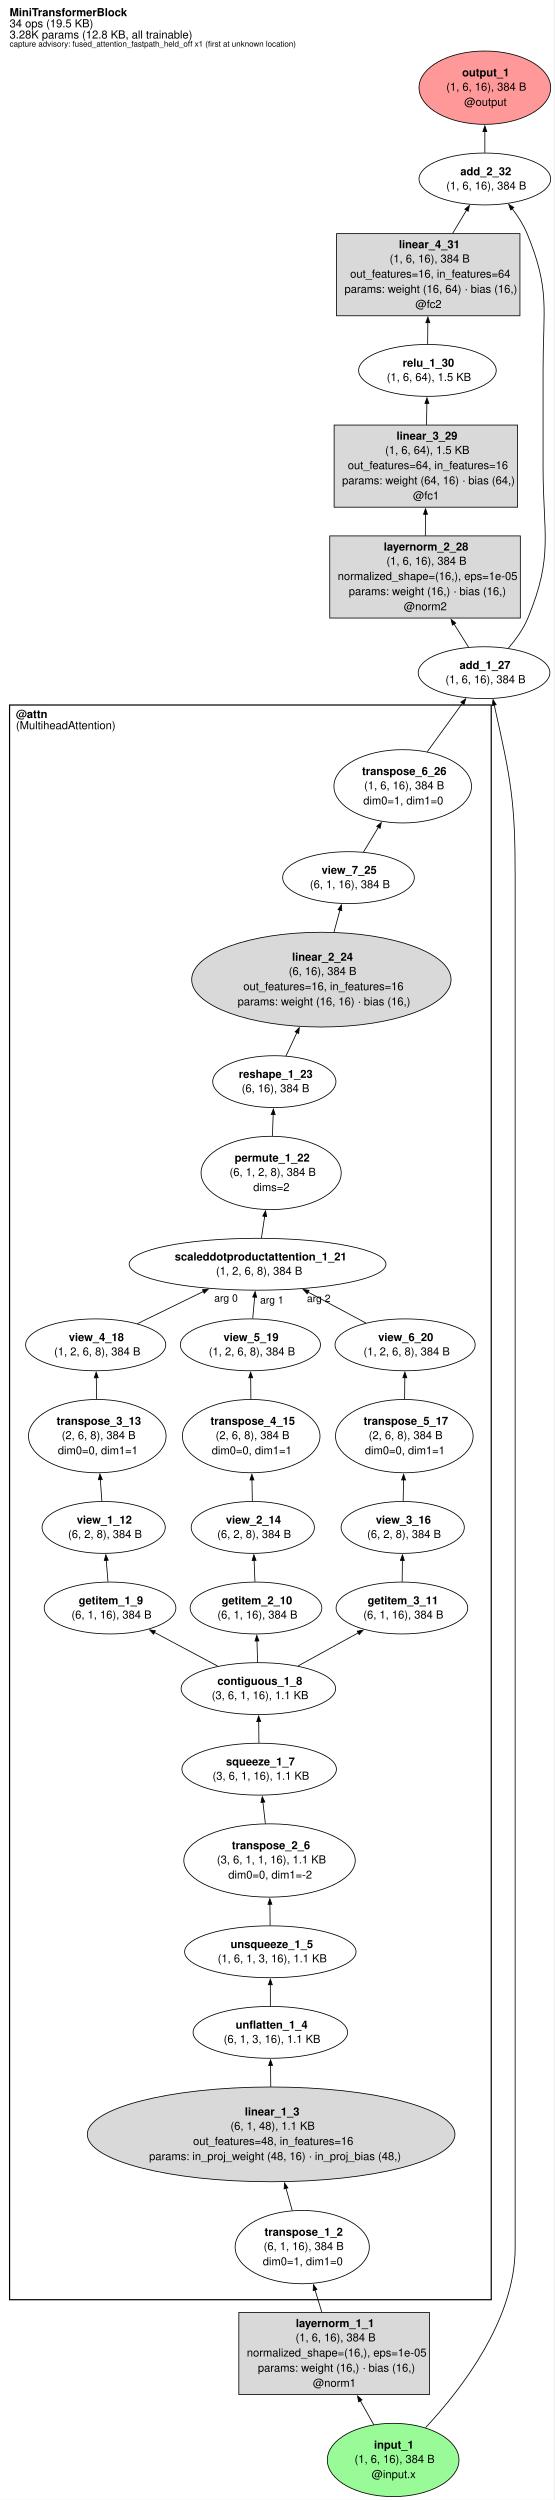
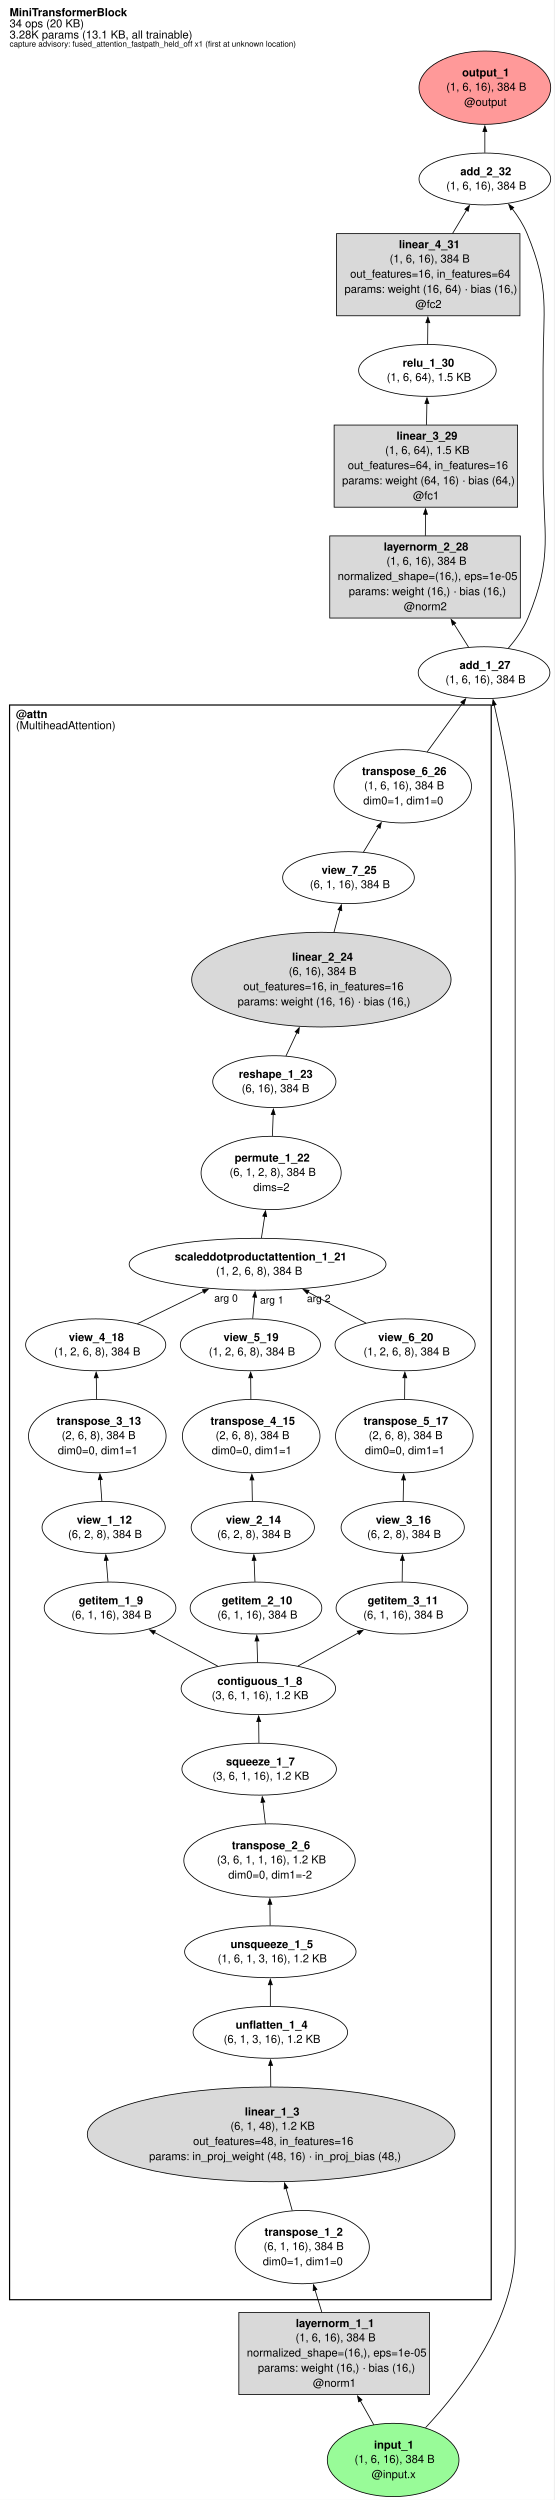
<svg xmlns="http://www.w3.org/2000/svg" width="695pt" height="3135pt" viewBox="0.00 0.00 695.00 3135.00">
  <g id="graph0" class="graph" transform="scale(1 1) rotate(0) translate(4 3130.75)">
    <polygon fill="white" stroke="none" points="-4,4 -4,-3130.75 690.55,-3130.75 690.55,4 -4,4" />
    <text xml:space="preserve" text-anchor="start" x="8" y="-3110.45" font-family="Helvetica,sans-Serif" font-weight="bold" font-size="14.00">MiniTransformerBlock</text>
-     <text xml:space="preserve" text-anchor="start" x="8" y="-3096.45" font-family="Helvetica,sans-Serif" font-size="14.00">34 ops (19.5 KB)</text>
-     <text xml:space="preserve" text-anchor="start" x="8" y="-3082.45" font-family="Helvetica,sans-Serif" font-size="14.00">3.28K params (12.8 KB, all trainable)</text>
+     <text xml:space="preserve" text-anchor="start" x="8" y="-3096.45" font-family="Helvetica,sans-Serif" font-size="14.00">34 ops (20 KB)</text>
+     <text xml:space="preserve" text-anchor="start" x="8" y="-3082.45" font-family="Helvetica,sans-Serif" font-size="14.00">3.28K params (13.1 KB, all trainable)</text>
    <text xml:space="preserve" text-anchor="start" x="8" y="-3072.25" font-family="Helvetica,sans-Serif" font-size="10.00">capture advisory: fused_attention_fastpath_held_off x1 (first at unknown location)</text>
    <g id="clust2" class="cluster">
      <polygon fill="white" stroke="black" stroke-width="1.5" points="8,-246.92 8,-2246.67 612,-2246.67 612,-246.92 8,-246.92" />
      <text xml:space="preserve" text-anchor="start" x="16" y="-2230.37" font-family="Helvetica,sans-Serif" font-weight="bold" font-size="14.00">@attn</text>
      <text xml:space="preserve" text-anchor="start" x="16" y="-2216.37" font-family="Helvetica,sans-Serif" font-size="14.00">(MultiheadAttention)</text>
    </g>
    <g id="node1" class="node">
      <ellipse fill="#98fb98" stroke="black" cx="489" cy="-45.96" rx="82.55" ry="45.96" />
      <text xml:space="preserve" text-anchor="start" x="465" y="-60.16" font-family="Helvetica,sans-Serif" font-weight="bold" font-size="14.00">input_1</text>
      <text xml:space="preserve" text-anchor="start" x="440.62" y="-42.21" font-family="Helvetica,sans-Serif" font-size="14.00">(1, 6, 16), 384 B</text>
      <text xml:space="preserve" text-anchor="start" x="462" y="-23.21" font-family="Helvetica,sans-Serif" font-size="14.00">@input.x</text>
    </g>
    <g id="node2" class="node">
      <polygon fill="#d9d9d9" stroke="black" points="534.5,-230.92 295.5,-230.92 295.5,-127.92 534.5,-127.92 534.5,-230.92" />
      <text xml:space="preserve" text-anchor="start" x="367" y="-212.62" font-family="Helvetica,sans-Serif" font-weight="bold" font-size="14.00">layernorm_1_1</text>
      <text xml:space="preserve" text-anchor="start" x="366.62" y="-194.67" font-family="Helvetica,sans-Serif" font-size="14.00">(1, 6, 16), 384 B</text>
      <text xml:space="preserve" text-anchor="start" x="305.5" y="-175.67" font-family="Helvetica,sans-Serif" font-size="14.00">normalized_shape=(16,), eps=1e-05</text>
      <text xml:space="preserve" text-anchor="start" x="319.38" y="-156.67" font-family="Helvetica,sans-Serif" font-size="14.00">params: weight (16,) · bias (16,)</text>
      <text xml:space="preserve" text-anchor="start" x="388.38" y="-137.67" font-family="Helvetica,sans-Serif" font-size="14.00">@norm1</text>
    </g>
    <g id="edge1" class="edge">
      <path fill="none" stroke="black" d="M464.77,-90.01C459.34,-99.65 453.5,-110.03 447.79,-120.17" />
      <polygon fill="black" stroke="black" points="445.7,-118.88 444.41,-126.18 449.97,-121.29 445.7,-118.88" />
    </g>
    <g id="node3" class="node">
      <ellipse fill="white" stroke="black" cx="603" cy="-2287.2" rx="82.55" ry="32.53" />
      <text xml:space="preserve" text-anchor="start" x="572.25" y="-2291.9" font-family="Helvetica,sans-Serif" font-weight="bold" font-size="14.00">add_1_27</text>
      <text xml:space="preserve" text-anchor="start" x="554.62" y="-2273.95" font-family="Helvetica,sans-Serif" font-size="14.00">(1, 6, 16), 384 B</text>
    </g>
    <g id="edge2" class="edge">
      <path fill="none" stroke="black" d="M529.6,-86.43C574.93,-134.91 642,-221.86 642,-311.89 642,-311.89 642,-311.89 642,-2031.22 642,-2125.03 637.22,-2151.11 615.78,-2246.63" />
      <polygon fill="black" stroke="black" points="613.41,-2246.01 614.26,-2253.38 618.19,-2247.08 613.41,-2246.01" />
    </g>
    <g id="node4" class="node">
      <ellipse fill="white" stroke="black" cx="375" cy="-312.89" rx="84.15" ry="45.96" />
      <text xml:space="preserve" text-anchor="start" x="327.75" y="-327.09" font-family="Helvetica,sans-Serif" font-weight="bold" font-size="14.00">transpose_1_2</text>
      <text xml:space="preserve" text-anchor="start" x="326.62" y="-309.14" font-family="Helvetica,sans-Serif" font-size="14.00">(6, 1, 16), 384 B</text>
      <text xml:space="preserve" text-anchor="start" x="325.5" y="-290.14" font-family="Helvetica,sans-Serif" font-size="14.00">dim0=1, dim1=0</text>
    </g>
    <g id="edge3" class="edge">
      <path fill="none" stroke="black" d="M399.53,-231.25C396.75,-240.42 393.83,-249.99 391.03,-259.2" />
      <polygon fill="black" stroke="black" points="388.73,-258.33 389.04,-265.74 393.42,-259.76 388.73,-258.33" />
    </g>
    <g id="node29" class="node">
      <polygon fill="#d9d9d9" stroke="black" points="648.5,-2458.72 409.5,-2458.72 409.5,-2355.72 648.5,-2355.72 648.5,-2458.72" />
      <text xml:space="preserve" text-anchor="start" x="477.25" y="-2440.42" font-family="Helvetica,sans-Serif" font-weight="bold" font-size="14.00">layernorm_2_28</text>
      <text xml:space="preserve" text-anchor="start" x="480.62" y="-2422.47" font-family="Helvetica,sans-Serif" font-size="14.00">(1, 6, 16), 384 B</text>
      <text xml:space="preserve" text-anchor="start" x="419.5" y="-2403.47" font-family="Helvetica,sans-Serif" font-size="14.00">normalized_shape=(16,), eps=1e-05</text>
      <text xml:space="preserve" text-anchor="start" x="433.38" y="-2384.47" font-family="Helvetica,sans-Serif" font-size="14.00">params: weight (16,) · bias (16,)</text>
      <text xml:space="preserve" text-anchor="start" x="502.38" y="-2365.47" font-family="Helvetica,sans-Serif" font-size="14.00">@norm2</text>
    </g>
    <g id="edge5" class="edge">
      <path fill="none" stroke="black" d="M583.56,-2319.21C577.92,-2328.2 571.58,-2338.32 565.26,-2348.39" />
      <polygon fill="black" stroke="black" points="563.35,-2346.83 561.71,-2354.06 567.5,-2349.43 563.35,-2346.83" />
    </g>
    <g id="node30" class="node">
      <ellipse fill="white" stroke="black" cx="604" cy="-2906.3" rx="82.55" ry="32.53" />
      <text xml:space="preserve" text-anchor="start" x="573.25" y="-2911" font-family="Helvetica,sans-Serif" font-weight="bold" font-size="14.00">add_2_32</text>
      <text xml:space="preserve" text-anchor="start" x="555.62" y="-2893.05" font-family="Helvetica,sans-Serif" font-size="14.00">(1, 6, 16), 384 B</text>
    </g>
    <g id="edge6" class="edge">
      <path fill="none" stroke="black" d="M633.24,-2317.63C642.77,-2328.66 652.29,-2341.89 658,-2355.72 690.32,-2433.96 677,-2460.58 677,-2545.22 677,-2545.22 677,-2545.22 677,-2667.25 677,-2743.56 686.09,-2767.23 657,-2837.78 652.43,-2848.86 645.5,-2859.64 638.14,-2869.22" />
      <polygon fill="black" stroke="black" points="636.41,-2867.47 633.95,-2874.47 640.23,-2870.53 636.41,-2867.47" />
    </g>
    <g id="node5" class="node">
      <ellipse fill="#d9d9d9" stroke="black" cx="336" cy="-454.24" rx="230.52" ry="59.4" />
      <text xml:space="preserve" text-anchor="start" x="303" y="-477.94" font-family="Helvetica,sans-Serif" font-weight="bold" font-size="14.00">linear_1_3</text>
-       <text xml:space="preserve" text-anchor="start" x="285" y="-459.99" font-family="Helvetica,sans-Serif" font-size="14.00">(6, 1, 48), 1.1 KB</text>
+       <text xml:space="preserve" text-anchor="start" x="285" y="-459.99" font-family="Helvetica,sans-Serif" font-size="14.00">(6, 1, 48), 1.2 KB</text>
      <text xml:space="preserve" text-anchor="start" x="238.12" y="-440.99" font-family="Helvetica,sans-Serif" font-size="14.00">out_features=48, in_features=16</text>
      <text xml:space="preserve" text-anchor="start" x="183" y="-421.99" font-family="Helvetica,sans-Serif" font-size="14.00">params: in_proj_weight (48, 16) · in_proj_bias (48,)</text>
    </g>
    <g id="edge14" class="edge">
      <path fill="none" stroke="black" d="M362.45,-358.75C359.94,-367.7 357.26,-377.28 354.6,-386.78" />
      <polygon fill="black" stroke="black" points="352.31,-385.87 352.78,-393.27 357.03,-387.19 352.31,-385.87" />
    </g>
    <g id="node6" class="node">
      <ellipse fill="white" stroke="black" cx="335" cy="-582.17" rx="96.87" ry="32.53" />
      <text xml:space="preserve" text-anchor="start" x="291.5" y="-586.87" font-family="Helvetica,sans-Serif" font-weight="bold" font-size="14.00">unflatten_1_4</text>
-       <text xml:space="preserve" text-anchor="start" x="276.5" y="-568.92" font-family="Helvetica,sans-Serif" font-size="14.00">(6, 1, 3, 16), 1.1 KB</text>
+       <text xml:space="preserve" text-anchor="start" x="276.5" y="-568.92" font-family="Helvetica,sans-Serif" font-size="14.00">(6, 1, 3, 16), 1.2 KB</text>
    </g>
    <g id="edge15" class="edge">
      <path fill="none" stroke="black" d="M335.54,-513.78C335.46,-522.94 335.39,-532.21 335.32,-540.84" />
      <polygon fill="black" stroke="black" points="332.87,-540.68 335.27,-547.7 337.77,-540.72 332.87,-540.68" />
    </g>
    <g id="node7" class="node">
      <ellipse fill="white" stroke="black" cx="335" cy="-683.22" rx="107.48" ry="32.53" />
      <text xml:space="preserve" text-anchor="start" x="285.12" y="-687.92" font-family="Helvetica,sans-Serif" font-weight="bold" font-size="14.00">unsqueeze_1_5</text>
-       <text xml:space="preserve" text-anchor="start" x="269" y="-669.97" font-family="Helvetica,sans-Serif" font-size="14.00">(1, 6, 1, 3, 16), 1.1 KB</text>
+       <text xml:space="preserve" text-anchor="start" x="269" y="-669.97" font-family="Helvetica,sans-Serif" font-size="14.00">(1, 6, 1, 3, 16), 1.2 KB</text>
    </g>
    <g id="edge16" class="edge">
      <path fill="none" stroke="black" d="M335,-615.06C335,-623.63 335,-633.01 335,-641.97" />
      <polygon fill="black" stroke="black" points="332.55,-641.88 335,-648.88 337.45,-641.88 332.55,-641.88" />
    </g>
    <g id="node8" class="node">
      <ellipse fill="white" stroke="black" cx="334" cy="-797.71" rx="107.48" ry="45.96" />
      <text xml:space="preserve" text-anchor="start" x="286.75" y="-811.91" font-family="Helvetica,sans-Serif" font-weight="bold" font-size="14.00">transpose_2_6</text>
-       <text xml:space="preserve" text-anchor="start" x="268" y="-793.96" font-family="Helvetica,sans-Serif" font-size="14.00">(3, 6, 1, 1, 16), 1.1 KB</text>
+       <text xml:space="preserve" text-anchor="start" x="268" y="-793.96" font-family="Helvetica,sans-Serif" font-size="14.00">(3, 6, 1, 1, 16), 1.2 KB</text>
      <text xml:space="preserve" text-anchor="start" x="282.25" y="-774.96" font-family="Helvetica,sans-Serif" font-size="14.00">dim0=0, dim1=-2</text>
    </g>
    <g id="edge17" class="edge">
      <path fill="none" stroke="black" d="M334.72,-716.16C334.64,-724.51 334.56,-733.75 334.48,-742.91" />
      <polygon fill="black" stroke="black" points="332.03,-742.73 334.42,-749.75 336.93,-742.77 332.03,-742.73" />
    </g>
    <g id="node9" class="node">
      <ellipse fill="white" stroke="black" cx="321" cy="-912.2" rx="96.87" ry="32.53" />
      <text xml:space="preserve" text-anchor="start" x="279.38" y="-916.9" font-family="Helvetica,sans-Serif" font-weight="bold" font-size="14.00">squeeze_1_7</text>
-       <text xml:space="preserve" text-anchor="start" x="262.5" y="-898.95" font-family="Helvetica,sans-Serif" font-size="14.00">(3, 6, 1, 16), 1.1 KB</text>
+       <text xml:space="preserve" text-anchor="start" x="262.5" y="-898.95" font-family="Helvetica,sans-Serif" font-size="14.00">(3, 6, 1, 16), 1.2 KB</text>
    </g>
    <g id="edge18" class="edge">
      <path fill="none" stroke="black" d="M328.79,-843.82C327.75,-852.8 326.66,-862.18 325.65,-870.99" />
      <polygon fill="black" stroke="black" points="323.24,-870.49 324.87,-877.73 328.11,-871.06 323.24,-870.49" />
    </g>
    <g id="node10" class="node">
      <ellipse fill="white" stroke="black" cx="320" cy="-1013.25" rx="96.87" ry="32.53" />
      <text xml:space="preserve" text-anchor="start" x="268.62" y="-1017.95" font-family="Helvetica,sans-Serif" font-weight="bold" font-size="14.00">contiguous_1_8</text>
-       <text xml:space="preserve" text-anchor="start" x="261.5" y="-1000" font-family="Helvetica,sans-Serif" font-size="14.00">(3, 6, 1, 16), 1.1 KB</text>
+       <text xml:space="preserve" text-anchor="start" x="261.5" y="-1000" font-family="Helvetica,sans-Serif" font-size="14.00">(3, 6, 1, 16), 1.2 KB</text>
    </g>
    <g id="edge19" class="edge">
      <path fill="none" stroke="black" d="M320.68,-945.09C320.59,-953.66 320.5,-963.04 320.41,-972" />
      <polygon fill="black" stroke="black" points="317.96,-971.89 320.34,-978.91 322.86,-971.94 317.96,-971.89" />
    </g>
    <g id="node11" class="node">
      <ellipse fill="white" stroke="black" cx="134" cy="-1114.31" rx="82.55" ry="32.53" />
      <text xml:space="preserve" text-anchor="start" x="94.62" y="-1119.01" font-family="Helvetica,sans-Serif" font-weight="bold" font-size="14.00">getitem_1_9</text>
      <text xml:space="preserve" text-anchor="start" x="85.62" y="-1101.06" font-family="Helvetica,sans-Serif" font-size="14.00">(6, 1, 16), 384 B</text>
    </g>
    <g id="edge20" class="edge">
      <path fill="none" stroke="black" d="M269.17,-1041.32C244.5,-1054.46 214.81,-1070.27 189.55,-1083.73" />
      <polygon fill="black" stroke="black" points="188.56,-1081.47 183.54,-1086.93 190.87,-1085.8 188.56,-1081.47" />
    </g>
    <g id="node12" class="node">
      <ellipse fill="white" stroke="black" cx="317" cy="-1114.31" rx="82.55" ry="32.53" />
      <text xml:space="preserve" text-anchor="start" x="273.88" y="-1119.01" font-family="Helvetica,sans-Serif" font-weight="bold" font-size="14.00">getitem_2_10</text>
      <text xml:space="preserve" text-anchor="start" x="268.62" y="-1101.06" font-family="Helvetica,sans-Serif" font-size="14.00">(6, 1, 16), 384 B</text>
    </g>
    <g id="edge21" class="edge">
      <path fill="none" stroke="black" d="M319.03,-1046.14C318.77,-1054.71 318.49,-1064.09 318.22,-1073.06" />
      <polygon fill="black" stroke="black" points="315.77,-1072.9 318.01,-1079.97 320.67,-1073.05 315.77,-1072.9" />
    </g>
    <g id="node13" class="node">
      <ellipse fill="white" stroke="black" cx="500" cy="-1114.31" rx="82.55" ry="32.53" />
      <text xml:space="preserve" text-anchor="start" x="456.88" y="-1119.01" font-family="Helvetica,sans-Serif" font-weight="bold" font-size="14.00">getitem_3_11</text>
      <text xml:space="preserve" text-anchor="start" x="451.62" y="-1101.06" font-family="Helvetica,sans-Serif" font-size="14.00">(6, 1, 16), 384 B</text>
    </g>
    <g id="edge22" class="edge">
      <path fill="none" stroke="black" d="M369.66,-1041.58C393.14,-1054.51 421.25,-1069.97 445.33,-1083.22" />
      <polygon fill="black" stroke="black" points="444.03,-1085.3 451.34,-1086.53 446.39,-1081.01 444.03,-1085.3" />
    </g>
    <g id="node14" class="node">
      <ellipse fill="white" stroke="black" cx="126" cy="-1215.36" rx="77.25" ry="32.53" />
      <text xml:space="preserve" text-anchor="start" x="92.25" y="-1220.06" font-family="Helvetica,sans-Serif" font-weight="bold" font-size="14.00">view_1_12</text>
      <text xml:space="preserve" text-anchor="start" x="81.38" y="-1202.11" font-family="Helvetica,sans-Serif" font-size="14.00">(6, 2, 8), 384 B</text>
    </g>
    <g id="edge23" class="edge">
      <path fill="none" stroke="black" d="M131.42,-1147.19C130.73,-1155.77 129.97,-1165.15 129.25,-1174.11" />
      <polygon fill="black" stroke="black" points="126.81,-1173.85 128.69,-1181.03 131.7,-1174.25 126.81,-1173.85" />
    </g>
    <g id="node16" class="node">
      <ellipse fill="white" stroke="black" cx="313" cy="-1215.36" rx="77.25" ry="32.53" />
      <text xml:space="preserve" text-anchor="start" x="279.25" y="-1220.06" font-family="Helvetica,sans-Serif" font-weight="bold" font-size="14.00">view_2_14</text>
      <text xml:space="preserve" text-anchor="start" x="268.38" y="-1202.11" font-family="Helvetica,sans-Serif" font-size="14.00">(6, 2, 8), 384 B</text>
    </g>
    <g id="edge24" class="edge">
      <path fill="none" stroke="black" d="M315.71,-1147.19C315.37,-1155.77 314.99,-1165.15 314.63,-1174.11" />
      <polygon fill="black" stroke="black" points="312.18,-1173.93 314.35,-1181.02 317.08,-1174.13 312.18,-1173.93" />
    </g>
    <g id="node18" class="node">
      <ellipse fill="white" stroke="black" cx="501" cy="-1215.36" rx="77.25" ry="32.53" />
      <text xml:space="preserve" text-anchor="start" x="467.25" y="-1220.06" font-family="Helvetica,sans-Serif" font-weight="bold" font-size="14.00">view_3_16</text>
      <text xml:space="preserve" text-anchor="start" x="456.38" y="-1202.11" font-family="Helvetica,sans-Serif" font-size="14.00">(6, 2, 8), 384 B</text>
    </g>
    <g id="edge25" class="edge">
      <path fill="none" stroke="black" d="M500.32,-1147.19C500.41,-1155.77 500.5,-1165.15 500.59,-1174.11" />
      <polygon fill="black" stroke="black" points="498.14,-1174.05 500.66,-1181.02 503.04,-1174 498.14,-1174.05" />
    </g>
    <g id="node15" class="node">
      <ellipse fill="white" stroke="black" cx="118" cy="-1329.85" rx="86.27" ry="45.96" />
      <text xml:space="preserve" text-anchor="start" x="67" y="-1344.05" font-family="Helvetica,sans-Serif" font-weight="bold" font-size="14.00">transpose_3_13</text>
      <text xml:space="preserve" text-anchor="start" x="73.38" y="-1326.1" font-family="Helvetica,sans-Serif" font-size="14.00">(2, 6, 8), 384 B</text>
      <text xml:space="preserve" text-anchor="start" x="68.5" y="-1307.1" font-family="Helvetica,sans-Serif" font-size="14.00">dim0=0, dim1=1</text>
    </g>
    <g id="edge26" class="edge">
      <path fill="none" stroke="black" d="M123.73,-1248.3C123.13,-1256.75 122.46,-1266.11 121.8,-1275.37" />
      <polygon fill="black" stroke="black" points="119.36,-1275.16 121.31,-1282.31 124.25,-1275.5 119.36,-1275.16" />
    </g>
    <g id="node20" class="node">
      <ellipse fill="white" stroke="black" cx="116" cy="-1444.34" rx="87.86" ry="32.53" />
      <text xml:space="preserve" text-anchor="start" x="82.25" y="-1449.04" font-family="Helvetica,sans-Serif" font-weight="bold" font-size="14.00">view_4_18</text>
      <text xml:space="preserve" text-anchor="start" x="63.88" y="-1431.09" font-family="Helvetica,sans-Serif" font-size="14.00">(1, 2, 6, 8), 384 B</text>
    </g>
    <g id="edge27" class="edge">
      <path fill="none" stroke="black" d="M117.19,-1376.28C117.03,-1385.15 116.87,-1394.4 116.72,-1403.09" />
      <polygon fill="black" stroke="black" points="114.27,-1403 116.59,-1410.04 119.17,-1403.09 114.27,-1403" />
    </g>
    <g id="node17" class="node">
      <ellipse fill="white" stroke="black" cx="311" cy="-1329.85" rx="86.27" ry="45.96" />
      <text xml:space="preserve" text-anchor="start" x="260" y="-1344.05" font-family="Helvetica,sans-Serif" font-weight="bold" font-size="14.00">transpose_4_15</text>
      <text xml:space="preserve" text-anchor="start" x="266.38" y="-1326.1" font-family="Helvetica,sans-Serif" font-size="14.00">(2, 6, 8), 384 B</text>
      <text xml:space="preserve" text-anchor="start" x="261.5" y="-1307.1" font-family="Helvetica,sans-Serif" font-size="14.00">dim0=0, dim1=1</text>
    </g>
    <g id="edge28" class="edge">
      <path fill="none" stroke="black" d="M312.43,-1248.3C312.28,-1256.65 312.12,-1265.89 311.96,-1275.05" />
      <polygon fill="black" stroke="black" points="309.51,-1274.85 311.83,-1281.89 314.41,-1274.93 309.51,-1274.85" />
    </g>
    <g id="node21" class="node">
      <ellipse fill="white" stroke="black" cx="310" cy="-1444.34" rx="87.86" ry="32.53" />
      <text xml:space="preserve" text-anchor="start" x="276.25" y="-1449.04" font-family="Helvetica,sans-Serif" font-weight="bold" font-size="14.00">view_5_19</text>
      <text xml:space="preserve" text-anchor="start" x="257.88" y="-1431.09" font-family="Helvetica,sans-Serif" font-size="14.00">(1, 2, 6, 8), 384 B</text>
    </g>
    <g id="edge29" class="edge">
      <path fill="none" stroke="black" d="M310.6,-1376.28C310.52,-1385.15 310.44,-1394.4 310.36,-1403.09" />
      <polygon fill="black" stroke="black" points="307.91,-1403.02 310.3,-1410.04 312.81,-1403.07 307.91,-1403.02" />
    </g>
    <g id="node19" class="node">
      <ellipse fill="white" stroke="black" cx="503" cy="-1329.85" rx="86.27" ry="45.96" />
      <text xml:space="preserve" text-anchor="start" x="452" y="-1344.05" font-family="Helvetica,sans-Serif" font-weight="bold" font-size="14.00">transpose_5_17</text>
      <text xml:space="preserve" text-anchor="start" x="458.38" y="-1326.1" font-family="Helvetica,sans-Serif" font-size="14.00">(2, 6, 8), 384 B</text>
      <text xml:space="preserve" text-anchor="start" x="453.5" y="-1307.1" font-family="Helvetica,sans-Serif" font-size="14.00">dim0=0, dim1=1</text>
    </g>
    <g id="edge30" class="edge">
      <path fill="none" stroke="black" d="M501.57,-1248.3C501.72,-1256.65 501.88,-1265.89 502.04,-1275.05" />
      <polygon fill="black" stroke="black" points="499.59,-1274.93 502.17,-1281.89 504.49,-1274.85 499.59,-1274.93" />
    </g>
    <g id="node22" class="node">
      <ellipse fill="white" stroke="black" cx="504" cy="-1444.34" rx="87.86" ry="32.53" />
      <text xml:space="preserve" text-anchor="start" x="470.25" y="-1449.04" font-family="Helvetica,sans-Serif" font-weight="bold" font-size="14.00">view_6_20</text>
      <text xml:space="preserve" text-anchor="start" x="451.88" y="-1431.09" font-family="Helvetica,sans-Serif" font-size="14.00">(1, 2, 6, 8), 384 B</text>
    </g>
    <g id="edge31" class="edge">
      <path fill="none" stroke="black" d="M503.4,-1376.28C503.48,-1385.15 503.56,-1394.4 503.64,-1403.09" />
      <polygon fill="black" stroke="black" points="501.19,-1403.07 503.7,-1410.04 506.09,-1403.02 501.19,-1403.07" />
    </g>
    <g id="node23" class="node">
      <ellipse fill="white" stroke="black" cx="319" cy="-1545.39" rx="161.04" ry="32.53" />
      <text xml:space="preserve" text-anchor="start" x="215.12" y="-1550.09" font-family="Helvetica,sans-Serif" font-weight="bold" font-size="14.00">scaleddotproductattention_1_21</text>
      <text xml:space="preserve" text-anchor="start" x="266.88" y="-1532.14" font-family="Helvetica,sans-Serif" font-size="14.00">(1, 2, 6, 8), 384 B</text>
    </g>
    <g id="edge32" class="edge">
      <path fill="none" stroke="black" d="M168.28,-1470.85C193.51,-1483.16 224.1,-1498.09 251.11,-1511.27" />
      <polygon fill="black" stroke="black" points="249.9,-1513.4 257.27,-1514.27 252.05,-1509 249.9,-1513.4" />
      <text xml:space="preserve" text-anchor="start" x="264.63" y="-1498.43" font-family="Helvetica,sans-Serif" font-size="13.00">arg 0</text>
    </g>
    <g id="edge33" class="edge">
      <path fill="none" stroke="black" d="M312.9,-1477.23C313.68,-1485.8 314.53,-1495.18 315.34,-1504.14" />
      <polygon fill="black" stroke="black" points="312.9,-1504.31 315.97,-1511.06 317.78,-1503.87 312.9,-1504.31" />
      <text xml:space="preserve" text-anchor="start" x="322.11" y="-1496.07" font-family="Helvetica,sans-Serif" font-size="13.00">arg 1</text>
    </g>
    <g id="edge34" class="edge">
      <path fill="none" stroke="black" d="M454.91,-1471.62C432.6,-1483.57 405.93,-1497.85 382.14,-1510.58" />
      <polygon fill="black" stroke="black" points="381.21,-1508.3 376.2,-1513.77 383.53,-1512.62 381.21,-1508.3" />
      <text xml:space="preserve" text-anchor="start" x="380.86" y="-1497.98" font-family="Helvetica,sans-Serif" font-size="13.00">arg 2</text>
    </g>
    <g id="node24" class="node">
      <ellipse fill="white" stroke="black" cx="336" cy="-1659.88" rx="87.86" ry="45.96" />
      <text xml:space="preserve" text-anchor="start" x="290.25" y="-1674.08" font-family="Helvetica,sans-Serif" font-weight="bold" font-size="14.00">permute_1_22</text>
      <text xml:space="preserve" text-anchor="start" x="283.88" y="-1656.13" font-family="Helvetica,sans-Serif" font-size="14.00">(6, 1, 2, 8), 384 B</text>
      <text xml:space="preserve" text-anchor="start" x="313.5" y="-1637.13" font-family="Helvetica,sans-Serif" font-size="14.00">dims=2</text>
    </g>
    <g id="edge35" class="edge">
      <path fill="none" stroke="black" d="M323.83,-1578.33C325.12,-1586.87 326.55,-1596.33 327.96,-1605.69" />
      <polygon fill="black" stroke="black" points="325.5,-1605.8 328.97,-1612.36 330.35,-1605.07 325.5,-1605.8" />
    </g>
    <g id="node25" class="node">
      <ellipse fill="white" stroke="black" cx="340" cy="-1774.37" rx="77.25" ry="32.53" />
      <text xml:space="preserve" text-anchor="start" x="295.38" y="-1779.07" font-family="Helvetica,sans-Serif" font-weight="bold" font-size="14.00">reshape_1_23</text>
      <text xml:space="preserve" text-anchor="start" x="299.12" y="-1761.12" font-family="Helvetica,sans-Serif" font-size="14.00">(6, 16), 384 B</text>
    </g>
    <g id="edge36" class="edge">
      <path fill="none" stroke="black" d="M337.62,-1706.31C337.93,-1715.18 338.26,-1724.43 338.57,-1733.12" />
      <polygon fill="black" stroke="black" points="336.12,-1733.17 338.82,-1740.08 341.02,-1732.99 336.12,-1733.17" />
    </g>
    <g id="node26" class="node">
      <ellipse fill="#d9d9d9" stroke="black" cx="399" cy="-1902.29" rx="162.63" ry="59.4" />
      <text xml:space="preserve" text-anchor="start" x="362.25" y="-1925.99" font-family="Helvetica,sans-Serif" font-weight="bold" font-size="14.00">linear_2_24</text>
      <text xml:space="preserve" text-anchor="start" x="358.12" y="-1908.04" font-family="Helvetica,sans-Serif" font-size="14.00">(6, 16), 384 B</text>
      <text xml:space="preserve" text-anchor="start" x="301.12" y="-1889.04" font-family="Helvetica,sans-Serif" font-size="14.00">out_features=16, in_features=16</text>
      <text xml:space="preserve" text-anchor="start" x="294" y="-1870.04" font-family="Helvetica,sans-Serif" font-size="14.00">params: weight (16, 16) · bias (16,)</text>
    </g>
    <g id="edge37" class="edge">
      <path fill="none" stroke="black" d="M354.58,-1806.5C358.81,-1815.52 363.6,-1825.73 368.42,-1836.03" />
      <polygon fill="black" stroke="black" points="366.1,-1836.85 371.29,-1842.15 370.54,-1834.77 366.1,-1836.85" />
    </g>
    <g id="node27" class="node">
      <ellipse fill="white" stroke="black" cx="433" cy="-2030.22" rx="82.55" ry="32.53" />
      <text xml:space="preserve" text-anchor="start" x="399.25" y="-2034.92" font-family="Helvetica,sans-Serif" font-weight="bold" font-size="14.00">view_7_25</text>
      <text xml:space="preserve" text-anchor="start" x="384.62" y="-2016.97" font-family="Helvetica,sans-Serif" font-size="14.00">(6, 1, 16), 384 B</text>
    </g>
    <g id="edge38" class="edge">
      <path fill="none" stroke="black" d="M414.81,-1961.83C417.33,-1971.18 419.89,-1980.65 422.26,-1989.43" />
      <polygon fill="black" stroke="black" points="419.88,-1990.02 424.07,-1996.14 424.61,-1988.75 419.88,-1990.02" />
    </g>
    <g id="node28" class="node">
      <ellipse fill="white" stroke="black" cx="501" cy="-2144.71" rx="86.27" ry="45.96" />
      <text xml:space="preserve" text-anchor="start" x="450" y="-2158.91" font-family="Helvetica,sans-Serif" font-weight="bold" font-size="14.00">transpose_6_26</text>
      <text xml:space="preserve" text-anchor="start" x="452.62" y="-2140.96" font-family="Helvetica,sans-Serif" font-size="14.00">(1, 6, 16), 384 B</text>
      <text xml:space="preserve" text-anchor="start" x="451.5" y="-2121.96" font-family="Helvetica,sans-Serif" font-size="14.00">dim0=1, dim1=0</text>
    </g>
    <g id="edge39" class="edge">
      <path fill="none" stroke="black" d="M451.76,-2062.25C457.57,-2071.87 464.14,-2082.73 470.53,-2093.3" />
      <polygon fill="black" stroke="black" points="468.42,-2094.55 474.14,-2099.27 472.61,-2092.01 468.42,-2094.55" />
    </g>
    <g id="edge4" class="edge">
      <path fill="none" stroke="black" d="M531.6,-2187.86C545.71,-2207.29 562.32,-2230.17 575.96,-2248.96" />
      <polygon fill="black" stroke="black" points="573.86,-2250.23 579.96,-2254.46 577.83,-2247.35 573.86,-2250.23" />
    </g>
    <g id="node31" class="node">
      <polygon fill="#d9d9d9" stroke="black" points="645,-2597.72 415,-2597.72 415,-2494.72 645,-2494.72 645,-2597.72" />
      <text xml:space="preserve" text-anchor="start" x="493.25" y="-2579.42" font-family="Helvetica,sans-Serif" font-weight="bold" font-size="14.00">linear_3_29</text>
      <text xml:space="preserve" text-anchor="start" x="479" y="-2561.47" font-family="Helvetica,sans-Serif" font-size="14.00">(1, 6, 64), 1.5 KB</text>
      <text xml:space="preserve" text-anchor="start" x="432.12" y="-2542.47" font-family="Helvetica,sans-Serif" font-size="14.00">out_features=64, in_features=16</text>
      <text xml:space="preserve" text-anchor="start" x="425" y="-2523.47" font-family="Helvetica,sans-Serif" font-size="14.00">params: weight (64, 16) · bias (64,)</text>
      <text xml:space="preserve" text-anchor="start" x="513.88" y="-2504.47" font-family="Helvetica,sans-Serif" font-size="14.00">@fc1</text>
    </g>
    <g id="edge7" class="edge">
      <path fill="none" stroke="black" d="M529.37,-2458.85C529.43,-2467.72 529.5,-2477.02 529.57,-2486.1" />
      <polygon fill="black" stroke="black" points="527.12,-2485.85 529.62,-2492.84 532.02,-2485.82 527.12,-2485.85" />
    </g>
    <g id="node34" class="node">
      <ellipse fill="#ff9999" stroke="black" cx="604" cy="-3020.79" rx="82.55" ry="45.96" />
      <text xml:space="preserve" text-anchor="start" x="575.5" y="-3034.99" font-family="Helvetica,sans-Serif" font-weight="bold" font-size="14.00">output_1</text>
      <text xml:space="preserve" text-anchor="start" x="555.62" y="-3017.04" font-family="Helvetica,sans-Serif" font-size="14.00">(1, 6, 16), 384 B</text>
      <text xml:space="preserve" text-anchor="start" x="578.12" y="-2998.04" font-family="Helvetica,sans-Serif" font-size="14.00">@output</text>
    </g>
    <g id="edge11" class="edge">
      <path fill="none" stroke="black" d="M604,-2939.24C604,-2947.59 604,-2956.83 604,-2965.99" />
      <polygon fill="black" stroke="black" points="601.55,-2965.83 604,-2972.83 606.45,-2965.83 601.55,-2965.83" />
    </g>
    <g id="node32" class="node">
      <ellipse fill="white" stroke="black" cx="532" cy="-2666.25" rx="86.27" ry="32.53" />
      <text xml:space="preserve" text-anchor="start" x="500.88" y="-2670.95" font-family="Helvetica,sans-Serif" font-weight="bold" font-size="14.00">relu_1_30</text>
      <text xml:space="preserve" text-anchor="start" x="481" y="-2653" font-family="Helvetica,sans-Serif" font-size="14.00">(1, 6, 64), 1.5 KB</text>
    </g>
    <g id="edge8" class="edge">
      <path fill="none" stroke="black" d="M530.86,-2597.96C531.01,-2606.96 531.17,-2616.22 531.32,-2624.88" />
      <polygon fill="black" stroke="black" points="528.86,-2624.84 531.43,-2631.8 533.76,-2624.76 528.86,-2624.84" />
    </g>
    <g id="node33" class="node">
      <polygon fill="#d9d9d9" stroke="black" points="648,-2837.78 418,-2837.78 418,-2734.78 648,-2734.78 648,-2837.78" />
      <text xml:space="preserve" text-anchor="start" x="496.25" y="-2819.48" font-family="Helvetica,sans-Serif" font-weight="bold" font-size="14.00">linear_4_31</text>
      <text xml:space="preserve" text-anchor="start" x="484.62" y="-2801.53" font-family="Helvetica,sans-Serif" font-size="14.00">(1, 6, 16), 384 B</text>
      <text xml:space="preserve" text-anchor="start" x="435.12" y="-2782.53" font-family="Helvetica,sans-Serif" font-size="14.00">out_features=16, in_features=64</text>
      <text xml:space="preserve" text-anchor="start" x="428" y="-2763.53" font-family="Helvetica,sans-Serif" font-size="14.00">params: weight (16, 64) · bias (16,)</text>
      <text xml:space="preserve" text-anchor="start" x="516.88" y="-2744.53" font-family="Helvetica,sans-Serif" font-size="14.00">@fc2</text>
    </g>
    <g id="edge9" class="edge">
      <path fill="none" stroke="black" d="M532.27,-2699.19C532.34,-2707.55 532.42,-2716.84 532.5,-2726.14" />
      <polygon fill="black" stroke="black" points="530.05,-2726.15 532.56,-2733.13 534.95,-2726.11 530.05,-2726.15" />
    </g>
    <g id="edge10" class="edge">
      <path fill="none" stroke="black" d="M563.52,-2838.02C569.39,-2847.78 575.45,-2857.85 581.03,-2867.13" />
      <polygon fill="black" stroke="black" points="578.91,-2868.35 584.62,-2873.08 583.11,-2865.82 578.91,-2868.35" />
    </g>
  </g>
</svg>
